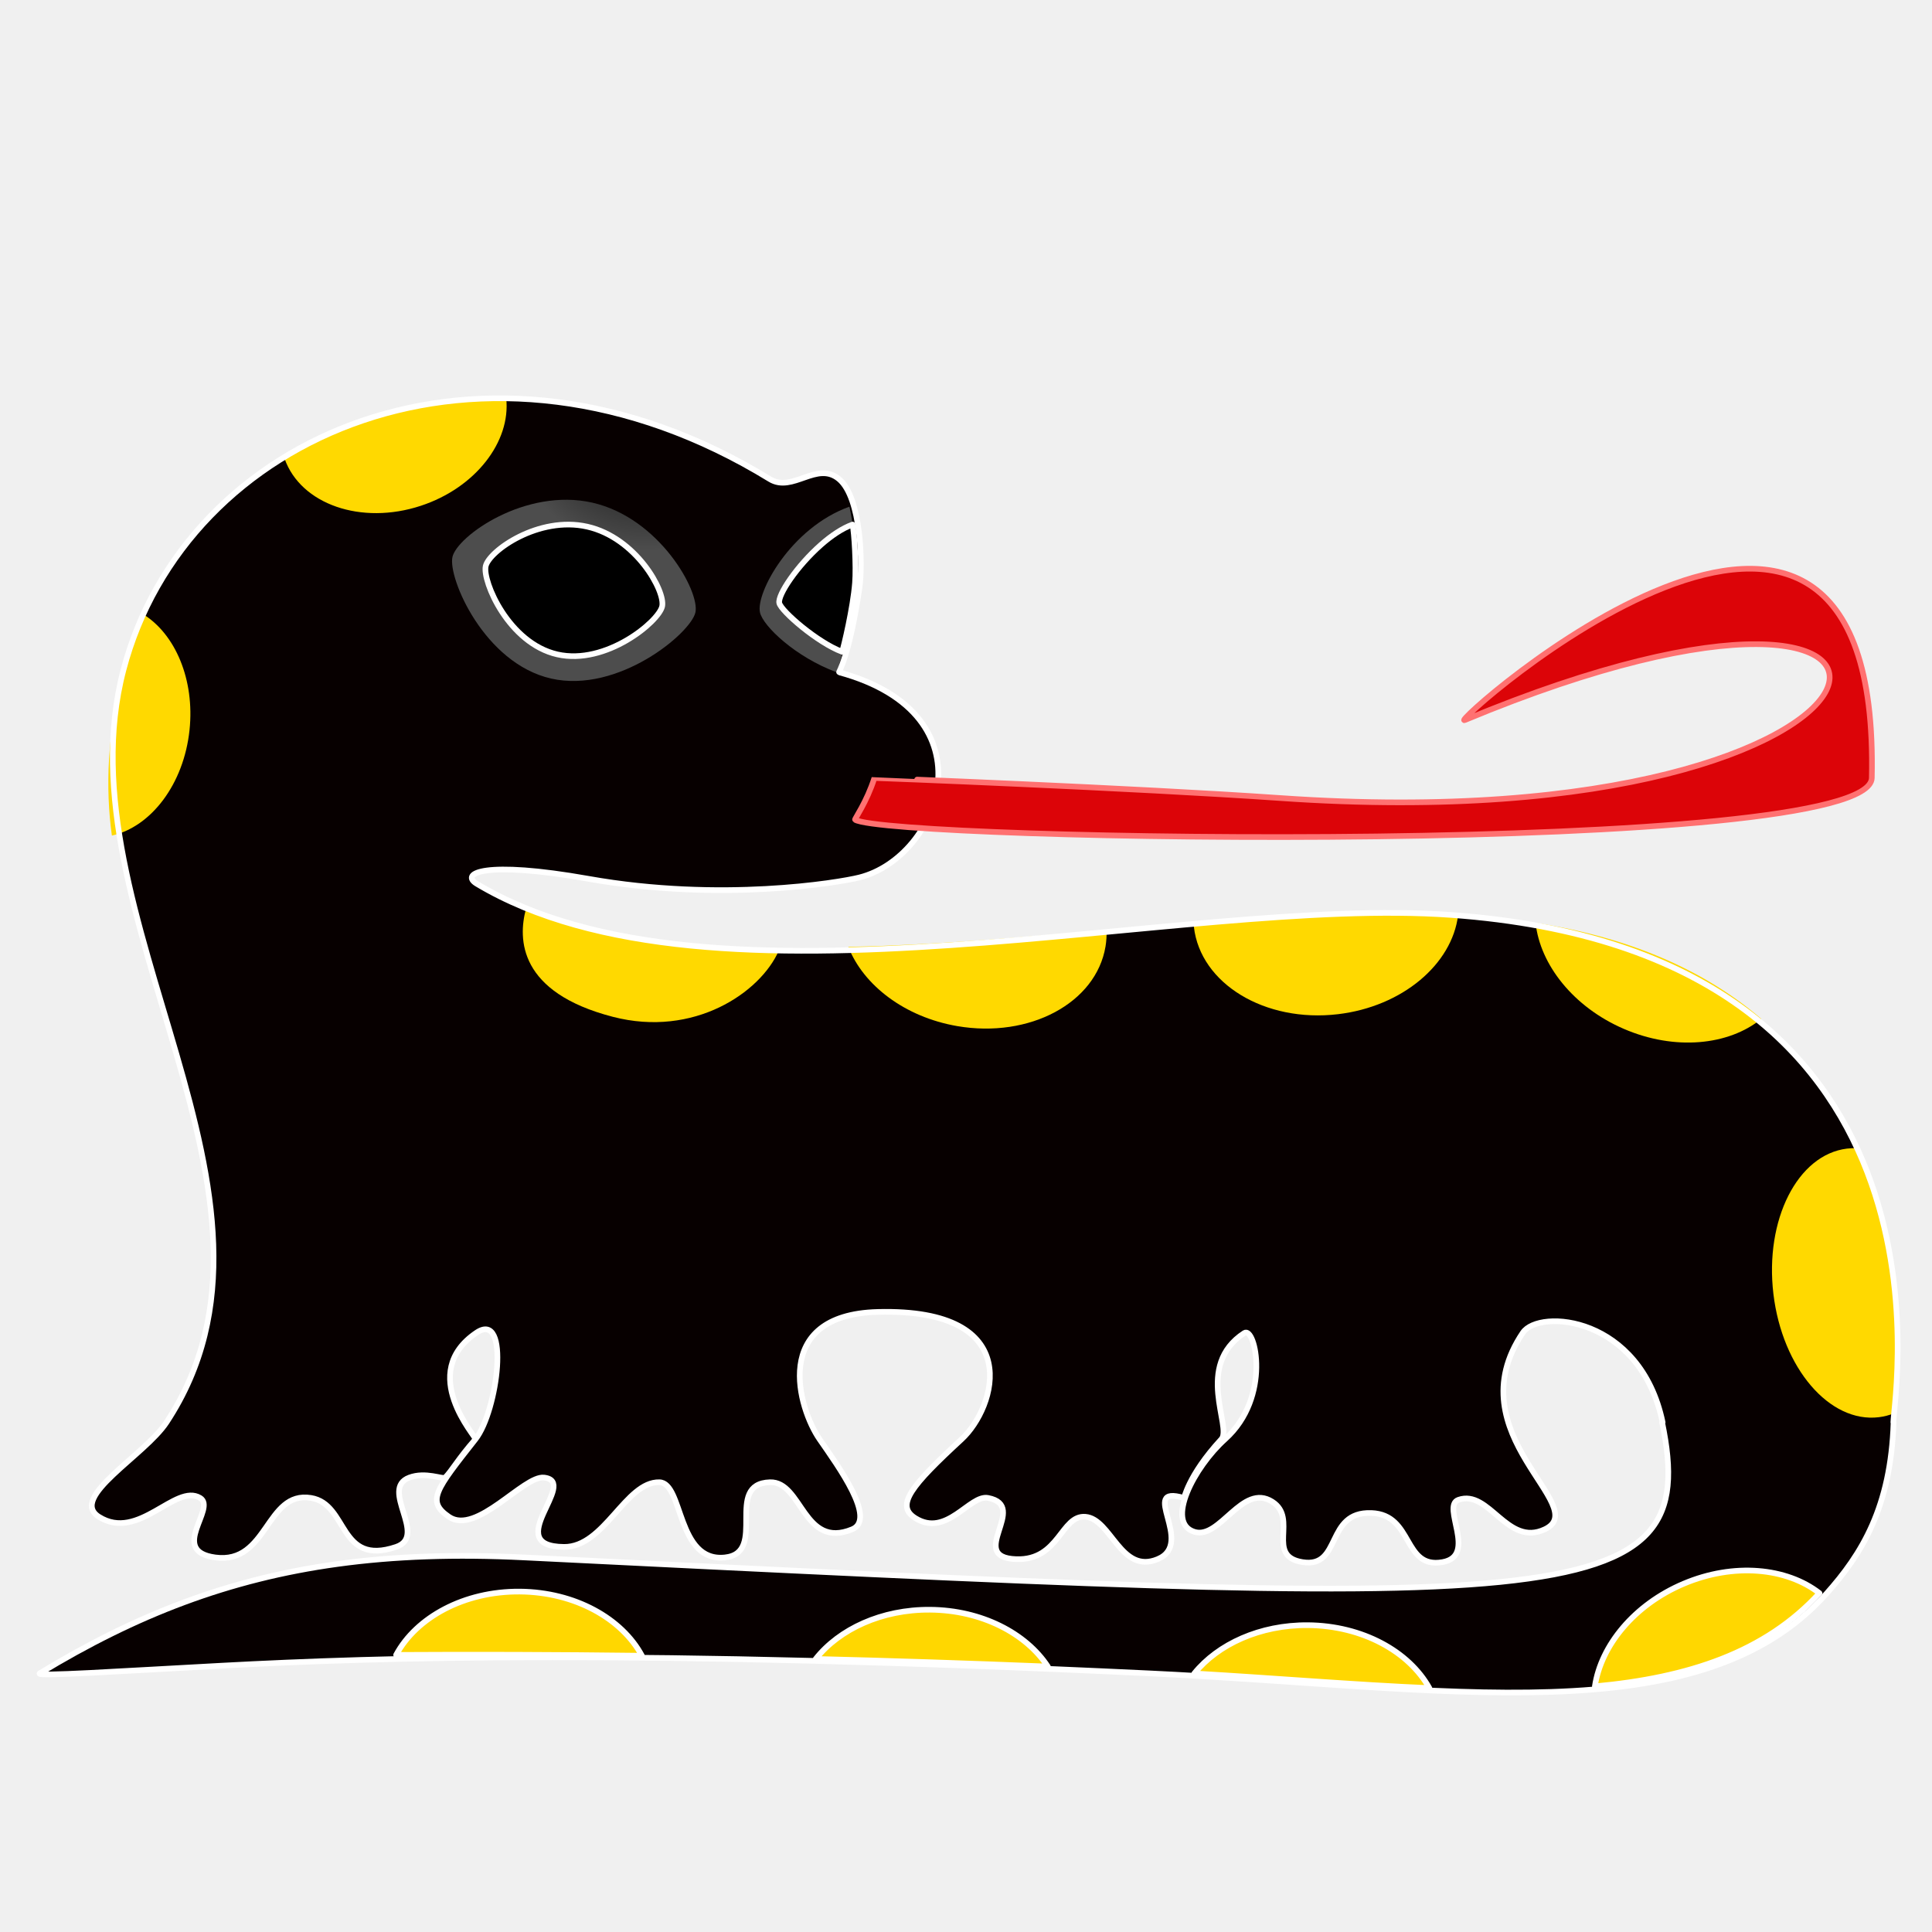
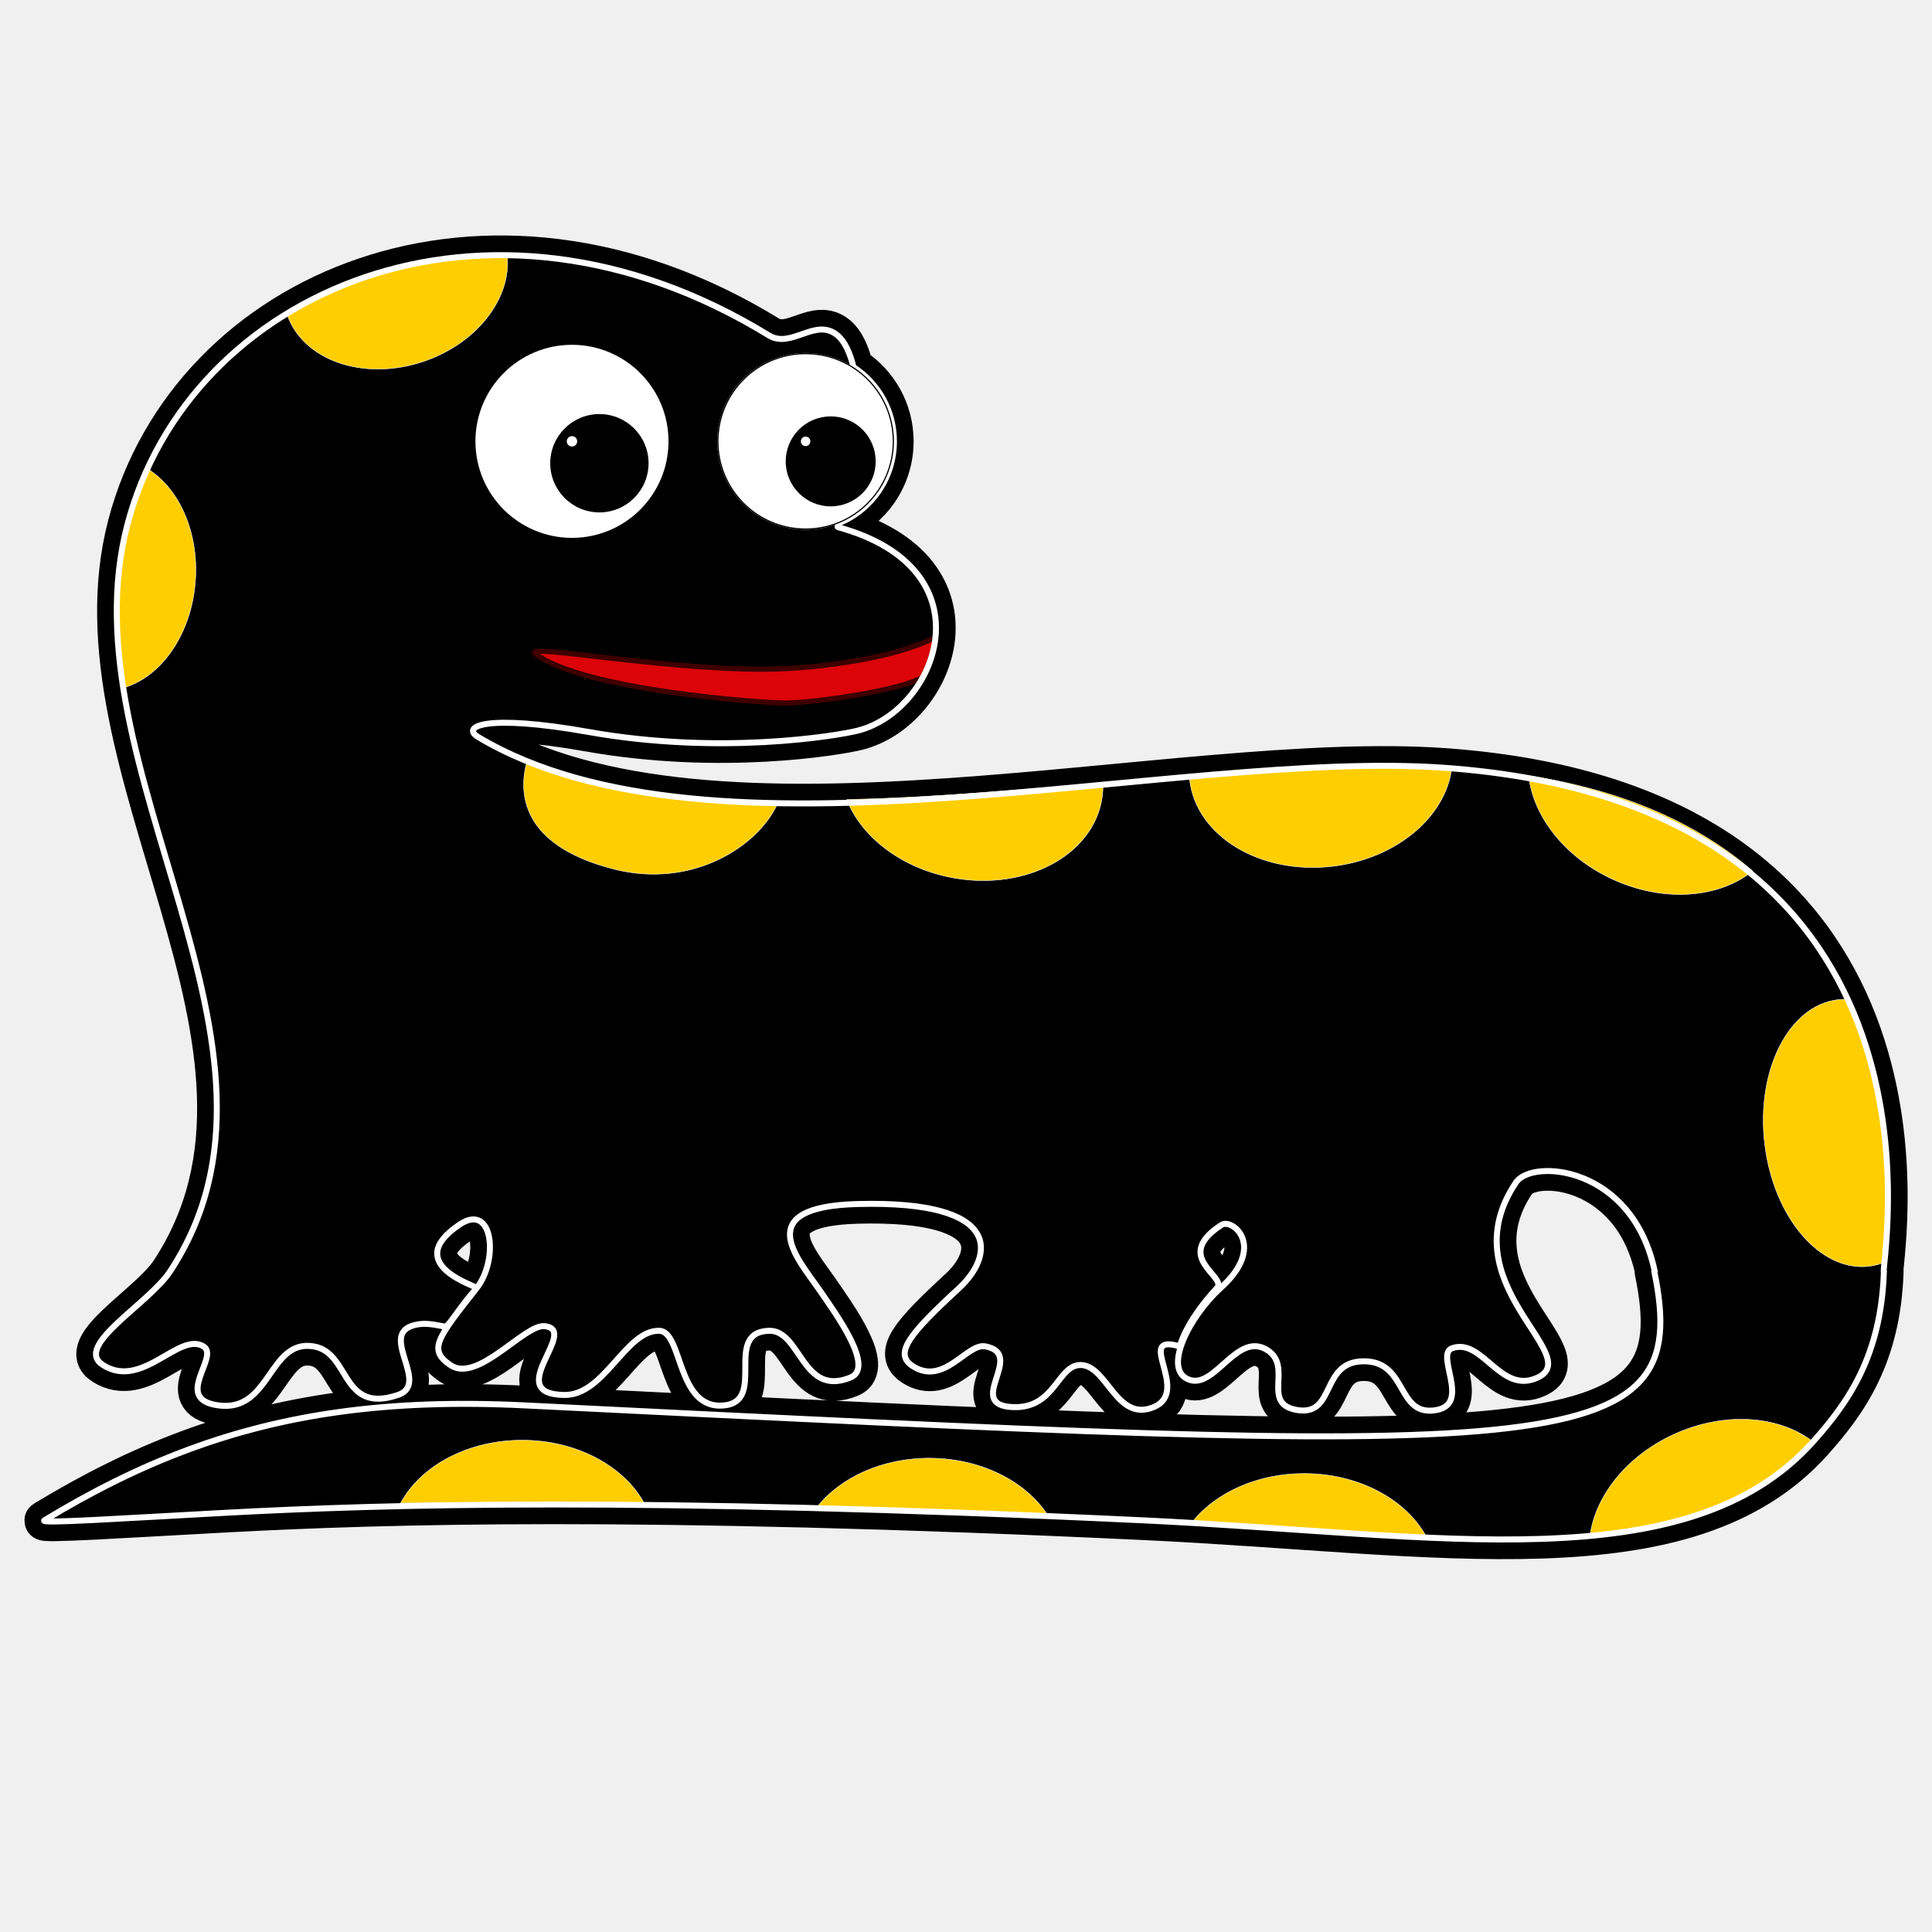
- <svg xmlns="http://www.w3.org/2000/svg" width="100%" height="100%" viewBox="0 0 4267 4267" version="1.1" xml:space="preserve" style="fill-rule:evenodd;clip-rule:evenodd;stroke-linejoin:round;stroke-miterlimit:2;">
-   <path d="M367.819,3141.34c327.836,-497.943 -238.023,-1117.41 -95.139,-1661.82c136.673,-520.747 797.648,-807.871 1427.54,-421.348c50.495,30.986 104.05,-40.992 152.969,0c49.308,41.318 52.611,189.592 44.967,240.828c-22.614,151.578 -46.25,185.434 -44.967,185.783c343.593,93.412 223.112,408.401 44.967,453.162c-46.178,11.603 -306.092,54.94 -598.362,3.033c-231.243,-41.068 -284.844,-11.854 -246.677,10.999c522.109,312.613 1552.75,25.903 2151.31,68.698c1147.59,82.047 978.619,1058.85 977.195,1120.66c-0.012,0.51 0.502,-0 0.502,-0c-6.145,187.217 -69.913,290.837 -148.663,378.867c-279.648,312.604 -841.784,206.385 -1497.58,175.461c-1131.14,-53.339 -1698.41,-35.448 -2043.96,-16.96c-229.248,12.266 -417.076,24.826 -404.125,16.96c212.993,-129.366 417.785,-208.429 657.292,-241.434c125.839,-17.341 261.262,-21.967 412.493,-14.494c2308.87,114.089 2602.34,129.9 2513.41,-298.4l1.088,-0c-49.444,-235.068 -272.582,-251.439 -308.687,-198.026c-151.873,224.674 155.182,384.157 48.301,434.348c-83.404,39.165 -122.233,-89.112 -190.598,-65.19c-38.871,13.602 42.845,123.69 -35.024,137.596c-88.393,15.784 -63.569,-104.901 -157.112,-108.429c-102.928,-3.882 -64.507,122.721 -152.506,108.429c-82.299,-13.367 -8.22,-96.294 -66.666,-133.429c-66.5,-42.252 -115.229,84.473 -172.118,66.518c-64.432,-20.336 -0.634,-142.796 68.093,-204.649c103.223,-92.9 66.594,-250.037 42.585,-234.488c-111.136,71.976 -26.686,208.456 -50.698,234.488c-76.235,82.648 -82.421,134.409 -83.101,129.798c-102.634,-30.446 26.603,100.362 -57.831,135.27c-81.698,33.777 -102.359,-88.913 -159.485,-93.604c-54.106,-4.443 -57.385,96.843 -152.659,93.604c-111.756,-3.799 30.08,-117.834 -62.5,-135.27c-40.665,-7.659 -91.28,88.4 -160.93,44.356c-44.254,-27.984 -8.395,-71.489 102.819,-174.154c74.659,-68.921 144.803,-289.592 -185.284,-280.978c-238.356,6.221 -174.567,214.69 -128.665,281.024c42.087,60.822 126.46,176.781 71.999,199.108c-108.169,44.345 -110.157,-106.243 -181.542,-103.994c-103.013,3.245 -3.898,155.905 -99.263,166.072c-106.873,11.394 -91.84,-164.853 -144.881,-166.072c-75.003,-1.724 -121.192,143.654 -210.695,142.822c-141.33,-1.313 34.628,-144.433 -44.17,-153.132c-45.067,-4.975 -149.305,128.188 -209.964,86.614c-50.171,-34.385 -29.44,-59.24 58.689,-171.418c49.051,-62.435 77.509,-286.011 2.268,-235.24c-132.152,89.173 0.956,231.571 -2.268,235.24c-38.697,44.059 -51.899,69.535 -67.04,84.804c-4.558,4.596 -43.027,-13.541 -79.111,-0c-66.593,24.99 41.717,129.274 -29.166,153.132c-128.136,43.129 -105.013,-94.635 -188.109,-108.184c-100.198,-16.338 -94.52,147.324 -211.501,131.434c-103.514,-14.061 4.147,-108.803 -33.333,-131.434c-54.591,-32.963 -136.017,97.045 -223.499,41.666c-67.273,-42.586 101.112,-135.3 149.393,-208.632Z" style="fill:#070000;" />
-   <path d="M1308.45,1110.19c148.092,33.744 237.63,196.236 227.45,242.344c-10.18,46.105 -170.716,179.842 -318.808,146.094c-148.094,-33.747 -228.02,-222.278 -217.84,-268.386c10.18,-46.105 161.107,-153.8 309.198,-120.052Z" style="fill:url(#_Radial1);" />
-   <path d="M1297.25,1163.23c107.542,24.505 172.564,142.504 165.171,175.987c-7.392,33.481 -123.972,130.6 -231.514,106.092c-107.544,-24.507 -165.585,-161.415 -158.193,-194.899c7.393,-33.48 116.994,-111.687 224.536,-87.18Z" style="stroke:#fff;stroke-width:12.5px;" />
-   <path d="M1876.07,1119.01c16.127,73.239 17.714,163.843 -3.101,272.043c-5.957,30.964 -14.455,62.439 -25.171,93.735c-90.667,-33.473 -162.631,-101.881 -169.338,-132.255c-9.476,-42.922 67.461,-186.699 197.61,-233.523Z" style="fill:url(#_Radial2);" />
-   <path d="M1882.97,1158.55c3.845,17.462 8.323,91.322 5.416,128.728c-4.31,55.461 -24.772,141.116 -28.56,152.179c-53.671,-19.814 -134.721,-89.606 -138.691,-107.586c-3.937,-17.834 39.429,-82.369 92.275,-128.843c22.443,-19.736 46.595,-36.216 69.56,-44.478Z" style="stroke:#fff;stroke-width:12.5px;" />
-   <path d="M1161.72,2007.27c167.276,71.714 353.852,93.887 558.241,92.519c-40.795,92.709 -187.611,192.2 -366.262,145.983c-208.202,-53.862 -210.151,-171.764 -191.979,-238.502Z" style="fill:#ffd900;" />
-   <path d="M316.135,1356.57c70.907,43.797 114.188,144.465 102.461,255.706c-12.617,119.679 -84.908,213.698 -171.506,233.224c-14.527,-105.491 -10.441,-226.664 25.59,-365.97c11.027,-42.636 25.588,-83.703 43.455,-122.96Z" style="fill:#ffd900;" />
-   <path d="M1118.02,879.668c-26.685,-0.411 -53.085,0.254 -79.154,2.001c26.03,-2.124 52.418,-3.102 79.096,-3.024l0.058,1.023Z" style="fill:#ffd900;" />
-   <path d="M1038.87,881.669c26.062,-1.709 52.459,-2.381 79.154,-2.001c10.37,95.951 -67.905,197.647 -188.549,237.385c-131.66,43.366 -265.074,-3.099 -300.896,-103.849c117.788,-73.61 258.174,-120.002 410.291,-131.535Z" style="fill:#ffd900;" />
-   <path d="M4099.65,2536.06c109.682,247.994 89.691,508.104 83.401,585.333c-10.647,4.318 -21.81,7.207 -33.383,8.628c-109.082,13.396 -213.457,-108.631 -232.935,-272.33c-19.477,-163.7 53.271,-307.479 162.354,-320.876c6.884,-0.845 13.749,-1.151 20.563,-0.755Z" style="fill:#ffd900;" />
-   <path d="M2443.79,2054.23c0.606,11.988 -0.149,24.088 -2.168,36.197c-20.774,124.567 -167.557,203.338 -327.579,175.794c-115.939,-19.957 -207.223,-90.281 -240.417,-175.004c179.393,-3.431 373.028,-20.355 570.164,-36.987Z" style="fill:#ffd900;" />
-   <path d="M2636.29,2038.59c192.526,-14.63 385.17,-24.783 568.134,-17.907l15.866,0.823c-13.321,108.055 -122.907,201.568 -265.264,218.437c-161.209,19.104 -303.788,-67.27 -318.196,-192.762l-0.54,-8.591Z" style="fill:#ffd900;" />
-   <path d="M3391.46,2038.2c221.513,34.132 382.265,112.246 498.606,212.092c-72.37,58.809 -191.342,70.626 -303.831,22.008c-111.079,-48.008 -184.753,-141.512 -194.775,-234.1Z" style="fill:#ffd900;" />
-   <path d="M2637.67,3695.99c52.366,-64.782 145.425,-107.496 251.081,-106.635c120.197,0.979 223.204,58.081 268.154,138.969c-161.783,-7 -336.303,-21.55 -519.235,-32.334Zm884.738,28.479c13.541,-90.486 87.026,-180.43 195.987,-226.603c110.818,-46.96 227.485,-35.571 300.073,20.746c-119.565,130.922 -289.728,187.006 -496.06,205.857Zm-1720.87,-60.519c52.046,-65.963 145.969,-109.609 252.76,-108.739c113.414,0.924 211.522,51.815 259.994,125.501c-178.176,-7.248 -349.304,-12.737 -512.754,-16.762Zm-926.665,-8.93c44.631,-82.982 150.434,-140.871 273.26,-139.87c121.545,0.991 225.511,59.369 269.642,141.695c-194.154,-2.394 -375.388,-2.789 -542.902,-1.825Z" style="fill:#ffd700;stroke:#fff;stroke-width:12.5px;" />
-   <path d="M367.819,3141.34c327.836,-497.943 -238.023,-1117.41 -95.139,-1661.82c136.673,-520.747 797.648,-807.871 1427.54,-421.348c50.495,30.986 104.05,-40.992 152.969,0c49.308,41.318 52.611,189.592 44.967,240.828c-22.614,151.578 -46.25,185.434 -44.967,185.783c343.593,93.412 223.112,408.401 44.967,453.162c-46.178,11.603 -306.092,54.94 -598.362,3.033c-231.243,-41.068 -284.844,-11.854 -246.677,10.999c522.109,312.613 1552.75,25.903 2151.31,68.698c1147.59,82.047 978.619,1058.85 977.195,1120.66c-0.012,0.51 0.502,-0 0.502,-0c-6.145,187.217 -69.913,290.837 -148.663,378.867c-279.648,312.604 -841.784,206.385 -1497.58,175.461c-1131.14,-53.339 -1698.41,-35.448 -2043.96,-16.96c-229.248,12.266 -417.076,24.826 -404.125,16.96c212.993,-129.366 417.785,-208.429 657.292,-241.434c125.839,-17.341 261.262,-21.967 412.493,-14.494c2308.87,114.089 2602.34,129.9 2513.41,-298.4l1.088,-0c-49.444,-235.068 -272.582,-251.439 -308.687,-198.026c-151.873,224.674 155.182,384.157 48.301,434.348c-83.404,39.165 -122.233,-89.112 -190.598,-65.19c-38.871,13.602 42.845,123.69 -35.024,137.596c-88.393,15.784 -63.569,-104.901 -157.112,-108.429c-102.928,-3.882 -64.507,122.721 -152.506,108.429c-82.299,-13.367 -8.22,-96.294 -66.666,-133.429c-66.5,-42.252 -115.229,84.473 -172.118,66.518c-64.432,-20.336 -0.634,-142.796 68.093,-204.649c103.223,-92.9 66.594,-250.037 42.585,-234.488c-111.136,71.976 -26.686,208.456 -50.698,234.488c-76.235,82.648 -82.421,134.409 -83.101,129.798c-102.634,-30.446 26.603,100.362 -57.831,135.27c-81.698,33.777 -102.359,-88.913 -159.485,-93.604c-54.106,-4.443 -57.385,96.843 -152.659,93.604c-111.756,-3.799 30.08,-117.834 -62.5,-135.27c-40.665,-7.659 -91.28,88.4 -160.93,44.356c-44.254,-27.984 -8.395,-71.489 102.819,-174.154c74.659,-68.921 144.803,-289.592 -185.284,-280.978c-238.356,6.221 -174.567,214.69 -128.665,281.024c42.087,60.822 126.46,176.781 71.999,199.108c-108.169,44.345 -110.157,-106.243 -181.542,-103.994c-103.013,3.245 -3.898,155.905 -99.263,166.072c-106.873,11.394 -91.84,-164.853 -144.881,-166.072c-75.003,-1.724 -121.192,143.654 -210.695,142.822c-141.33,-1.313 34.628,-144.433 -44.17,-153.132c-45.067,-4.975 -149.305,128.188 -209.964,86.614c-50.171,-34.385 -29.44,-59.24 58.689,-171.418c49.051,-62.435 77.509,-286.011 2.268,-235.24c-132.152,89.173 0.956,231.571 -2.268,235.24c-38.697,44.059 -51.899,69.535 -67.04,84.804c-4.558,4.596 -43.027,-13.541 -79.111,-0c-66.593,24.99 41.717,129.274 -29.166,153.132c-128.136,43.129 -105.013,-94.635 -188.109,-108.184c-100.198,-16.338 -94.52,147.324 -211.501,131.434c-103.514,-14.061 4.147,-108.803 -33.333,-131.434c-54.591,-32.963 -136.017,97.045 -223.499,41.666c-67.273,-42.586 101.112,-135.3 149.393,-208.632Z" style="fill:none;stroke:#fff;stroke-width:12.5px;" />
-   <path d="M3235.06,1590.39c1188.52,-495.42 1070.5,274.883 -407.357,172.191c-325.831,-22.641 -896.384,-44.668 -896.485,-44.348c-16.733,52.905 -44.415,91.285 -42.769,92.255c78.982,46.557 2241.71,82.445 2245.6,-92.255c21.595,-969.863 -943.662,-109.221 -898.986,-127.843Z" style="fill:#dc0408;stroke:#ff7171;stroke-width:12.5px;" />
-   <defs>
-     <radialGradient id="_Radial1" cx="0" cy="0" r="1" gradientUnits="userSpaceOnUse" gradientTransform="matrix(310.316,0,0,315.265,1426.81,902.362)">
-       <stop offset="0" style="stop-color:#000;stop-opacity:1" />
-       <stop offset="1" style="stop-color:#4d4d4d;stop-opacity:1" />
-     </radialGradient>
-     <radialGradient id="_Radial2" cx="0" cy="0" r="1" gradientUnits="userSpaceOnUse" gradientTransform="matrix(-121.911,-2.29282,2.25682,-123.855,2073.53,900.069)">
-       <stop offset="0" style="stop-color:#000;stop-opacity:1" />
-       <stop offset="1" style="stop-color:#4d4d4d;stop-opacity:1" />
-     </radialGradient>
-   </defs>
+ <svg xmlns="http://www.w3.org/2000/svg" width="100%" height="100%" viewBox="0 0 3225 3225" version="1.1" xml:space="preserve" style="fill-rule:evenodd;clip-rule:evenodd;stroke-linejoin:round;stroke-miterlimit:2;">
+   <g id="Salamandra">
+     <path id="body-background" d="M1400.84,873.074C1398.83,877.856 1397.77,879.692 1398.03,879.762C1655.72,949.821 1565.36,1186.06 1431.75,1219.63C1397.12,1228.34 1202.18,1260.84 982.983,1221.91C809.55,1191.11 769.35,1213.02 797.975,1230.16C1189.56,1464.62 1962.54,1249.58 2411.46,1281.68C3272.15,1343.22 3145.42,2075.82 3144.35,2122.18C3144.35,2122.56 3144.73,2122.18 3144.73,2122.18C3140.12,2262.59 3085.75,2340.3 3026.68,2406.33C2816.95,2640.78 2401.89,2561.12 1910.05,2537.92C1061.69,2497.92 636.24,2511.34 377.078,2525.2C205.142,2534.4 64.271,2543.82 73.984,2537.92C233.729,2440.9 387.323,2381.6 566.953,2356.85C661.332,2343.84 762.9,2340.37 876.323,2345.98C2607.97,2431.54 2828.08,2443.4 2761.38,2122.18L2762.2,2122.18C2725.11,1945.88 2557.76,1933.6 2530.68,1973.66C2416.78,2142.16 2647.07,2261.77 2566.91,2299.42C2504.35,2328.79 2475.23,2232.58 2423.96,2250.53C2394.8,2260.73 2456.09,2343.29 2397.69,2353.72C2331.4,2365.56 2350.01,2275.05 2279.86,2272.4C2202.66,2269.49 2231.48,2364.44 2165.48,2353.72C2103.75,2343.7 2159.31,2281.5 2115.48,2253.65C2065.6,2221.96 2029.06,2317.01 1986.39,2303.54C1938.07,2288.29 1985.91,2196.44 2037.46,2150.05C2114.88,2080.38 2057,2033.02 2039,2044.69C1955.65,2098.67 2049.38,2130.53 2031.37,2150.05C1974.2,2212.04 1969.56,2250.86 1969.05,2247.4C1892.07,2224.57 1989,2322.67 1925.67,2348.85C1864.4,2374.18 1848.91,2282.17 1806.06,2278.65C1765.48,2275.32 1763.02,2351.28 1691.57,2348.85C1607.75,2346 1714.13,2260.48 1644.69,2247.4C1614.19,2241.66 1576.23,2313.7 1523.99,2280.67C1490.8,2259.68 1517.7,2227.05 1601.11,2150.05C1657.1,2098.36 1679.31,2003.36 1431.75,2009.82C1252.98,2014.48 1331.22,2100.34 1365.65,2150.09C1397.21,2195.7 1460.49,2282.67 1419.65,2299.42C1338.52,2332.68 1337.03,2219.74 1283.49,2221.42C1206.23,2223.86 1280.57,2338.35 1209.04,2345.98C1128.89,2354.52 1140.16,2222.34 1100.38,2221.42C1044.13,2220.13 1009.49,2329.16 942.36,2328.54C836.363,2327.55 968.331,2220.21 909.233,2213.69C875.433,2209.96 797.254,2309.83 751.76,2278.65C714.132,2252.86 729.68,2234.22 795.777,2150.09C798.195,2147.33 667.964,2111.04 767.078,2044.16C823.508,2006.08 832.565,2103.26 795.777,2150.09C766.754,2183.13 756.852,2202.24 745.497,2213.69C742.078,2217.14 713.226,2203.53 686.163,2213.69C636.219,2232.43 717.451,2310.64 664.289,2328.54C568.187,2360.89 585.529,2257.56 523.207,2247.4C448.059,2235.15 452.317,2357.89 364.581,2345.98C286.946,2335.43 367.692,2264.37 339.582,2247.4C298.638,2222.68 237.569,2320.18 171.957,2278.65C121.503,2246.71 247.791,2177.18 284.002,2122.18L284.001,2122.18C529.878,1748.72 105.484,1284.12 212.647,875.814C315.152,485.254 810.883,269.911 1283.3,559.803C1321.17,583.043 1361.34,529.059 1398.03,559.803C1410.54,570.283 1419.1,589.937 1424.73,612.847C1465.32,639.119 1492.2,684.796 1492.2,736.702C1492.2,798.222 1454.43,850.992 1400.84,873.074Z" style="stroke:black;stroke-width:65.71px;" />
+     <path id="mouth" d="M1560.86,1064.05C1564.33,1062.27 1557.4,1098.09 1539.51,1130.4C1506.21,1152.16 1357.83,1173.52 1310.8,1173.52C1274.22,1173.52 974.211,1152.61 893.674,1091.25C868.775,1072.28 1140.81,1124.6 1310.8,1116.13C1364.18,1113.46 1488.6,1101.15 1560.86,1064.05Z" style="fill:rgb(220,4,8);stroke:rgb(62,0,0);stroke-width:8.59px;" />
+     <path id="stains" d="M879.427,1271.63C1004.88,1325.41 1144.82,1342.04 1298.11,1341.02C1267.51,1410.55 1157.4,1485.17 1023.41,1450.5C867.26,1410.11 865.798,1321.68 879.427,1271.63ZM243.194,780.765C297.409,811.877 332.293,886.289 326.199,969.96C319.642,1059.98 267.732,1132.21 203.29,1148.94C189.843,1070.22 189.969,979.289 213.601,873.99C220.833,841.763 230.753,810.625 243.194,780.765ZM787.29,427.426C806.836,426.144 826.634,425.64 846.655,425.925C854.433,497.889 795.726,574.161 705.243,603.964C606.498,636.489 506.438,601.64 479.571,526.077C567.912,470.87 673.202,436.076 787.29,427.426ZM3082.88,1668.22C3165.14,1854.22 3150.14,2049.3 3145.43,2107.22C3137.44,2110.46 3129.07,2112.62 3120.39,2113.69C3038.58,2123.74 2960.3,2032.22 2945.69,1909.44C2931.08,1786.67 2985.64,1678.83 3067.45,1668.79C3072.62,1668.15 3077.76,1667.92 3082.88,1668.22ZM1840.98,1306.85C1841.43,1315.84 1840.87,1324.91 1839.35,1334C1823.77,1427.42 1713.69,1486.5 1593.67,1465.84C1506.71,1450.87 1438.25,1398.13 1413.36,1334.59C1547.9,1332.01 1693.13,1319.32 1840.98,1306.85ZM1985.36,1295.12C2129.75,1284.14 2274.23,1276.53 2411.45,1281.69L2423.36,1282.3C2413.36,1363.35 2331.17,1433.48 2224.41,1446.13C2103.5,1460.46 1996.57,1395.68 1985.76,1301.56L1985.36,1295.12ZM2551.73,1294.82C2717.87,1320.42 2838.43,1379.01 2925.69,1453.89C2871.41,1498 2782.18,1506.86 2697.81,1470.4C2614.5,1434.39 2559.25,1364.27 2551.73,1294.82ZM1990.89,2539.67C2030.16,2491.08 2099.96,2459.05 2179.2,2459.69C2269.35,2460.43 2346.6,2503.25 2380.32,2563.92C2258.98,2558.67 2128.09,2547.76 1990.89,2539.67ZM2654.44,2561.03C2664.6,2493.16 2719.71,2425.7 2801.43,2391.07C2884.55,2355.85 2972.05,2364.4 3026.49,2406.63C2936.81,2504.83 2809.19,2546.89 2654.44,2561.03ZM1363.79,2515.64C1402.83,2466.16 1473.27,2433.43 1553.36,2434.08C1638.42,2434.78 1712,2472.94 1748.36,2528.21C1614.72,2522.77 1486.38,2518.66 1363.79,2515.64ZM668.792,2508.94C702.265,2446.7 781.617,2403.29 873.737,2404.04C964.896,2404.78 1042.87,2448.56 1075.97,2510.31C930.353,2508.51 794.427,2508.22 668.792,2508.94Z" style="fill:rgb(255,206,0);stroke:white;stroke-width:0.75px;" />
+     <path id="body-contour" d="M1400.84,873.074C1398.83,877.856 1397.77,879.692 1398.03,879.762C1655.72,949.821 1565.36,1186.06 1431.75,1219.63C1397.12,1228.34 1202.18,1260.84 982.983,1221.91C809.55,1191.11 769.35,1213.02 797.975,1230.16C1189.56,1464.62 1962.54,1249.58 2411.46,1281.68C3272.15,1343.22 3145.42,2075.82 3144.35,2122.18C3144.35,2122.56 3144.73,2122.18 3144.73,2122.18C3140.12,2262.59 3085.75,2340.3 3026.68,2406.33C2816.95,2640.78 2401.89,2561.12 1910.05,2537.92C1061.69,2497.92 636.24,2511.34 377.078,2525.2C205.142,2534.4 64.271,2543.82 73.984,2537.92C233.729,2440.9 387.323,2381.6 566.953,2356.85C661.332,2343.84 762.9,2340.37 876.323,2345.98C2607.97,2431.54 2828.08,2443.4 2761.38,2122.18L2762.2,2122.18C2725.11,1945.88 2557.76,1933.6 2530.68,1973.66C2416.78,2142.16 2647.07,2261.77 2566.91,2299.42C2504.35,2328.79 2475.23,2232.58 2423.96,2250.53C2394.8,2260.73 2456.09,2343.29 2397.69,2353.72C2331.4,2365.56 2350.01,2275.05 2279.86,2272.4C2202.66,2269.49 2231.48,2364.44 2165.48,2353.72C2103.75,2343.7 2159.31,2281.5 2115.48,2253.65C2065.6,2221.96 2029.06,2317.01 1986.39,2303.54C1938.07,2288.29 1985.91,2196.44 2037.46,2150.05C2114.88,2080.38 2057,2033.02 2039,2044.69C1955.65,2098.67 2049.38,2130.53 2031.37,2150.05C1974.2,2212.04 1969.56,2250.86 1969.05,2247.4C1892.07,2224.57 1989,2322.67 1925.67,2348.85C1864.4,2374.18 1848.91,2282.17 1806.06,2278.65C1765.48,2275.32 1763.02,2351.28 1691.57,2348.85C1607.75,2346 1714.13,2260.48 1644.69,2247.4C1614.19,2241.66 1576.23,2313.7 1523.99,2280.67C1490.8,2259.68 1517.7,2227.05 1601.11,2150.05C1657.1,2098.36 1679.31,2003.36 1431.75,2009.82C1252.98,2014.48 1331.22,2100.34 1365.65,2150.09C1397.21,2195.7 1460.49,2282.67 1419.65,2299.42C1338.52,2332.68 1337.03,2219.74 1283.49,2221.42C1206.23,2223.86 1280.57,2338.35 1209.04,2345.98C1128.89,2354.52 1140.16,2222.34 1100.38,2221.42C1044.13,2220.13 1009.49,2329.16 942.36,2328.54C836.363,2327.55 968.331,2220.21 909.233,2213.69C875.433,2209.96 797.254,2309.83 751.76,2278.65C714.132,2252.86 729.68,2234.22 795.777,2150.09C798.195,2147.33 667.964,2111.04 767.078,2044.16C823.508,2006.08 832.565,2103.26 795.777,2150.09C766.754,2183.13 756.852,2202.24 745.497,2213.69C742.078,2217.14 713.226,2203.53 686.163,2213.69C636.219,2232.43 717.451,2310.64 664.289,2328.54C568.187,2360.89 585.529,2257.56 523.207,2247.4C448.059,2235.15 452.317,2357.89 364.581,2345.98C286.946,2335.43 367.692,2264.37 339.582,2247.4C298.638,2222.68 237.569,2320.18 171.957,2278.65C121.503,2246.71 247.791,2177.18 284.002,2122.18L284.001,2122.18C529.878,1748.72 105.484,1284.12 212.647,875.814C315.152,485.254 810.883,269.911 1283.3,559.803C1321.17,583.043 1361.34,529.059 1398.03,559.803C1410.54,570.283 1419.1,589.937 1424.73,612.847C1465.32,639.119 1492.2,684.796 1492.2,736.702C1492.2,798.222 1454.43,850.992 1400.84,873.074Z" style="fill:none;stroke:white;stroke-width:10px;" />
+     <g id="eyes">
+       <g id="left">
+         <circle cx="1344.77" cy="736.702" r="147.426" style="fill:white;" />
+         <path d="M1344.77,589.276C1426.14,589.276 1492.2,655.335 1492.2,736.702C1492.2,818.069 1426.14,884.128 1344.77,884.128C1263.4,884.128 1197.34,818.069 1197.34,736.702C1197.34,655.335 1263.4,589.276 1344.77,589.276ZM1344.77,591.276C1264.51,591.276 1199.34,656.439 1199.34,736.702C1199.34,816.965 1264.51,882.128 1344.77,882.128C1425.03,882.128 1490.2,816.965 1490.2,736.702C1490.2,656.439 1425.03,591.276 1344.77,591.276Z" />
+         <circle cx="1386.65" cy="770.147" r="75.083" />
+         <circle cx="1344.77" cy="736.702" r="7.948" style="fill:white;" />
+       </g>
+       <g id="right">
+         <circle cx="954.77" cy="736.702" r="161.14" style="fill:white;" />
+         <circle cx="1000.55" cy="773.258" r="82.067" />
+         <circle cx="954.77" cy="736.702" r="8.687" style="fill:white;" />
+       </g>
+     </g>
+   </g>
</svg>
